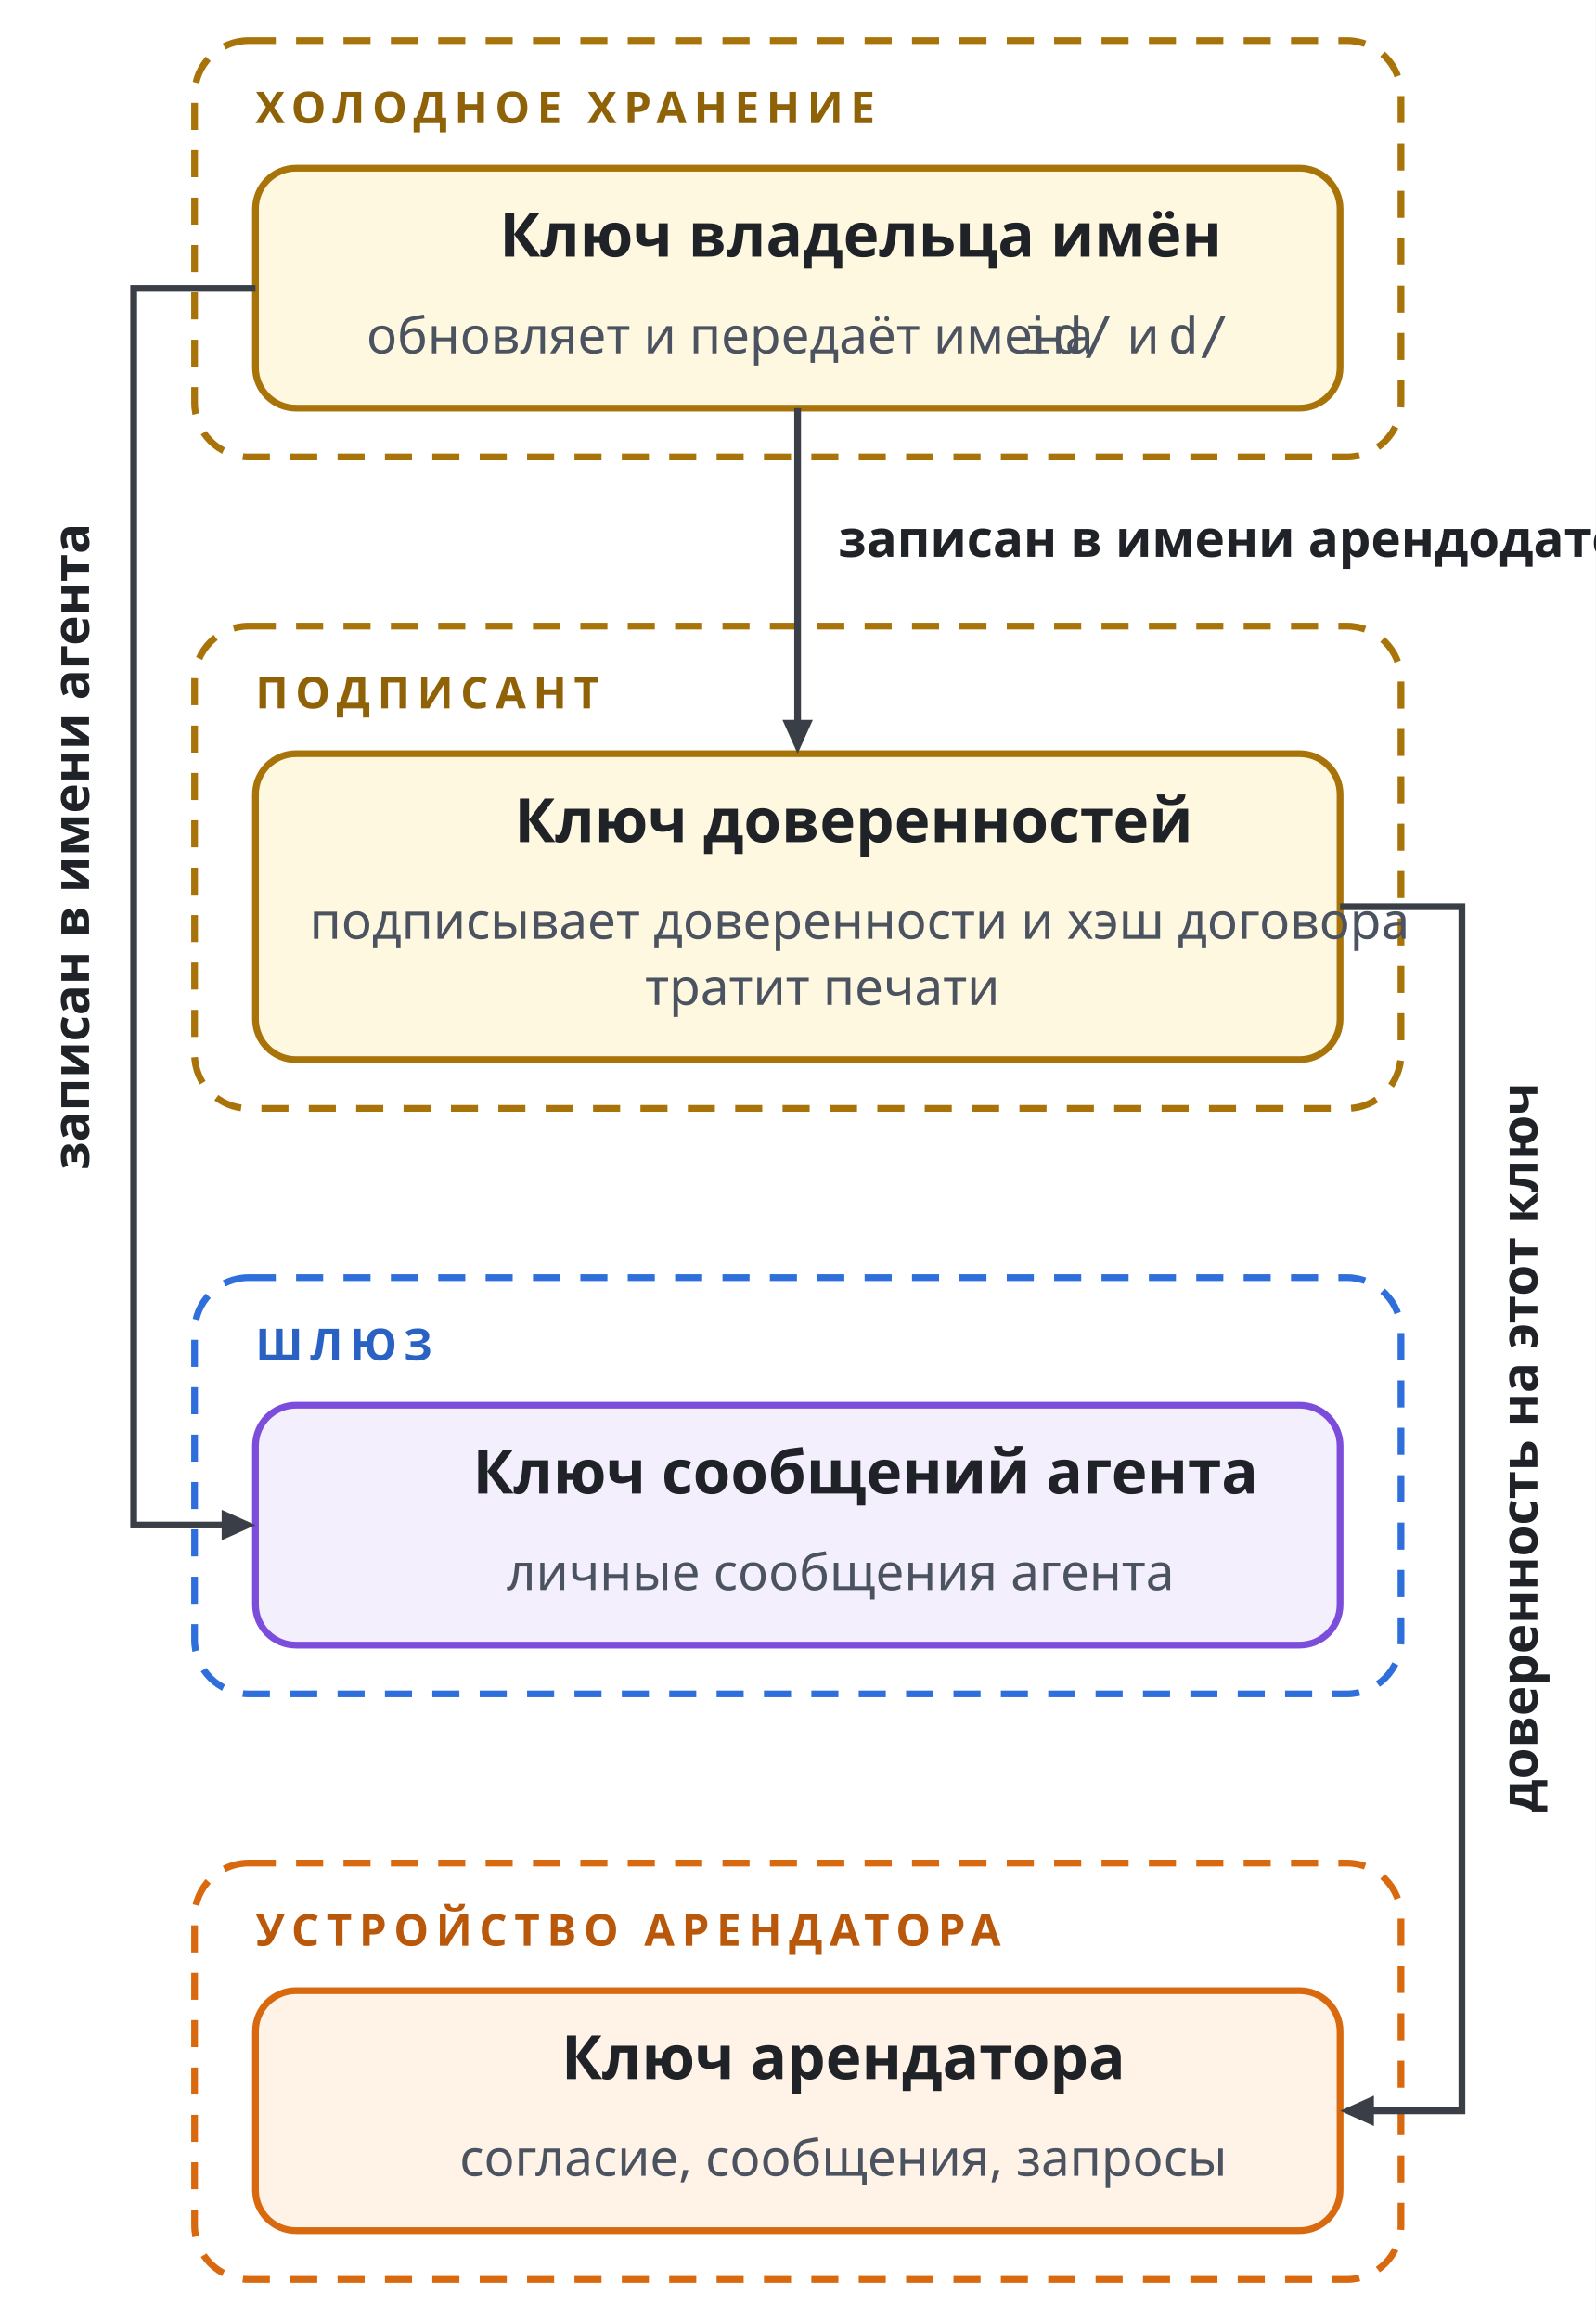
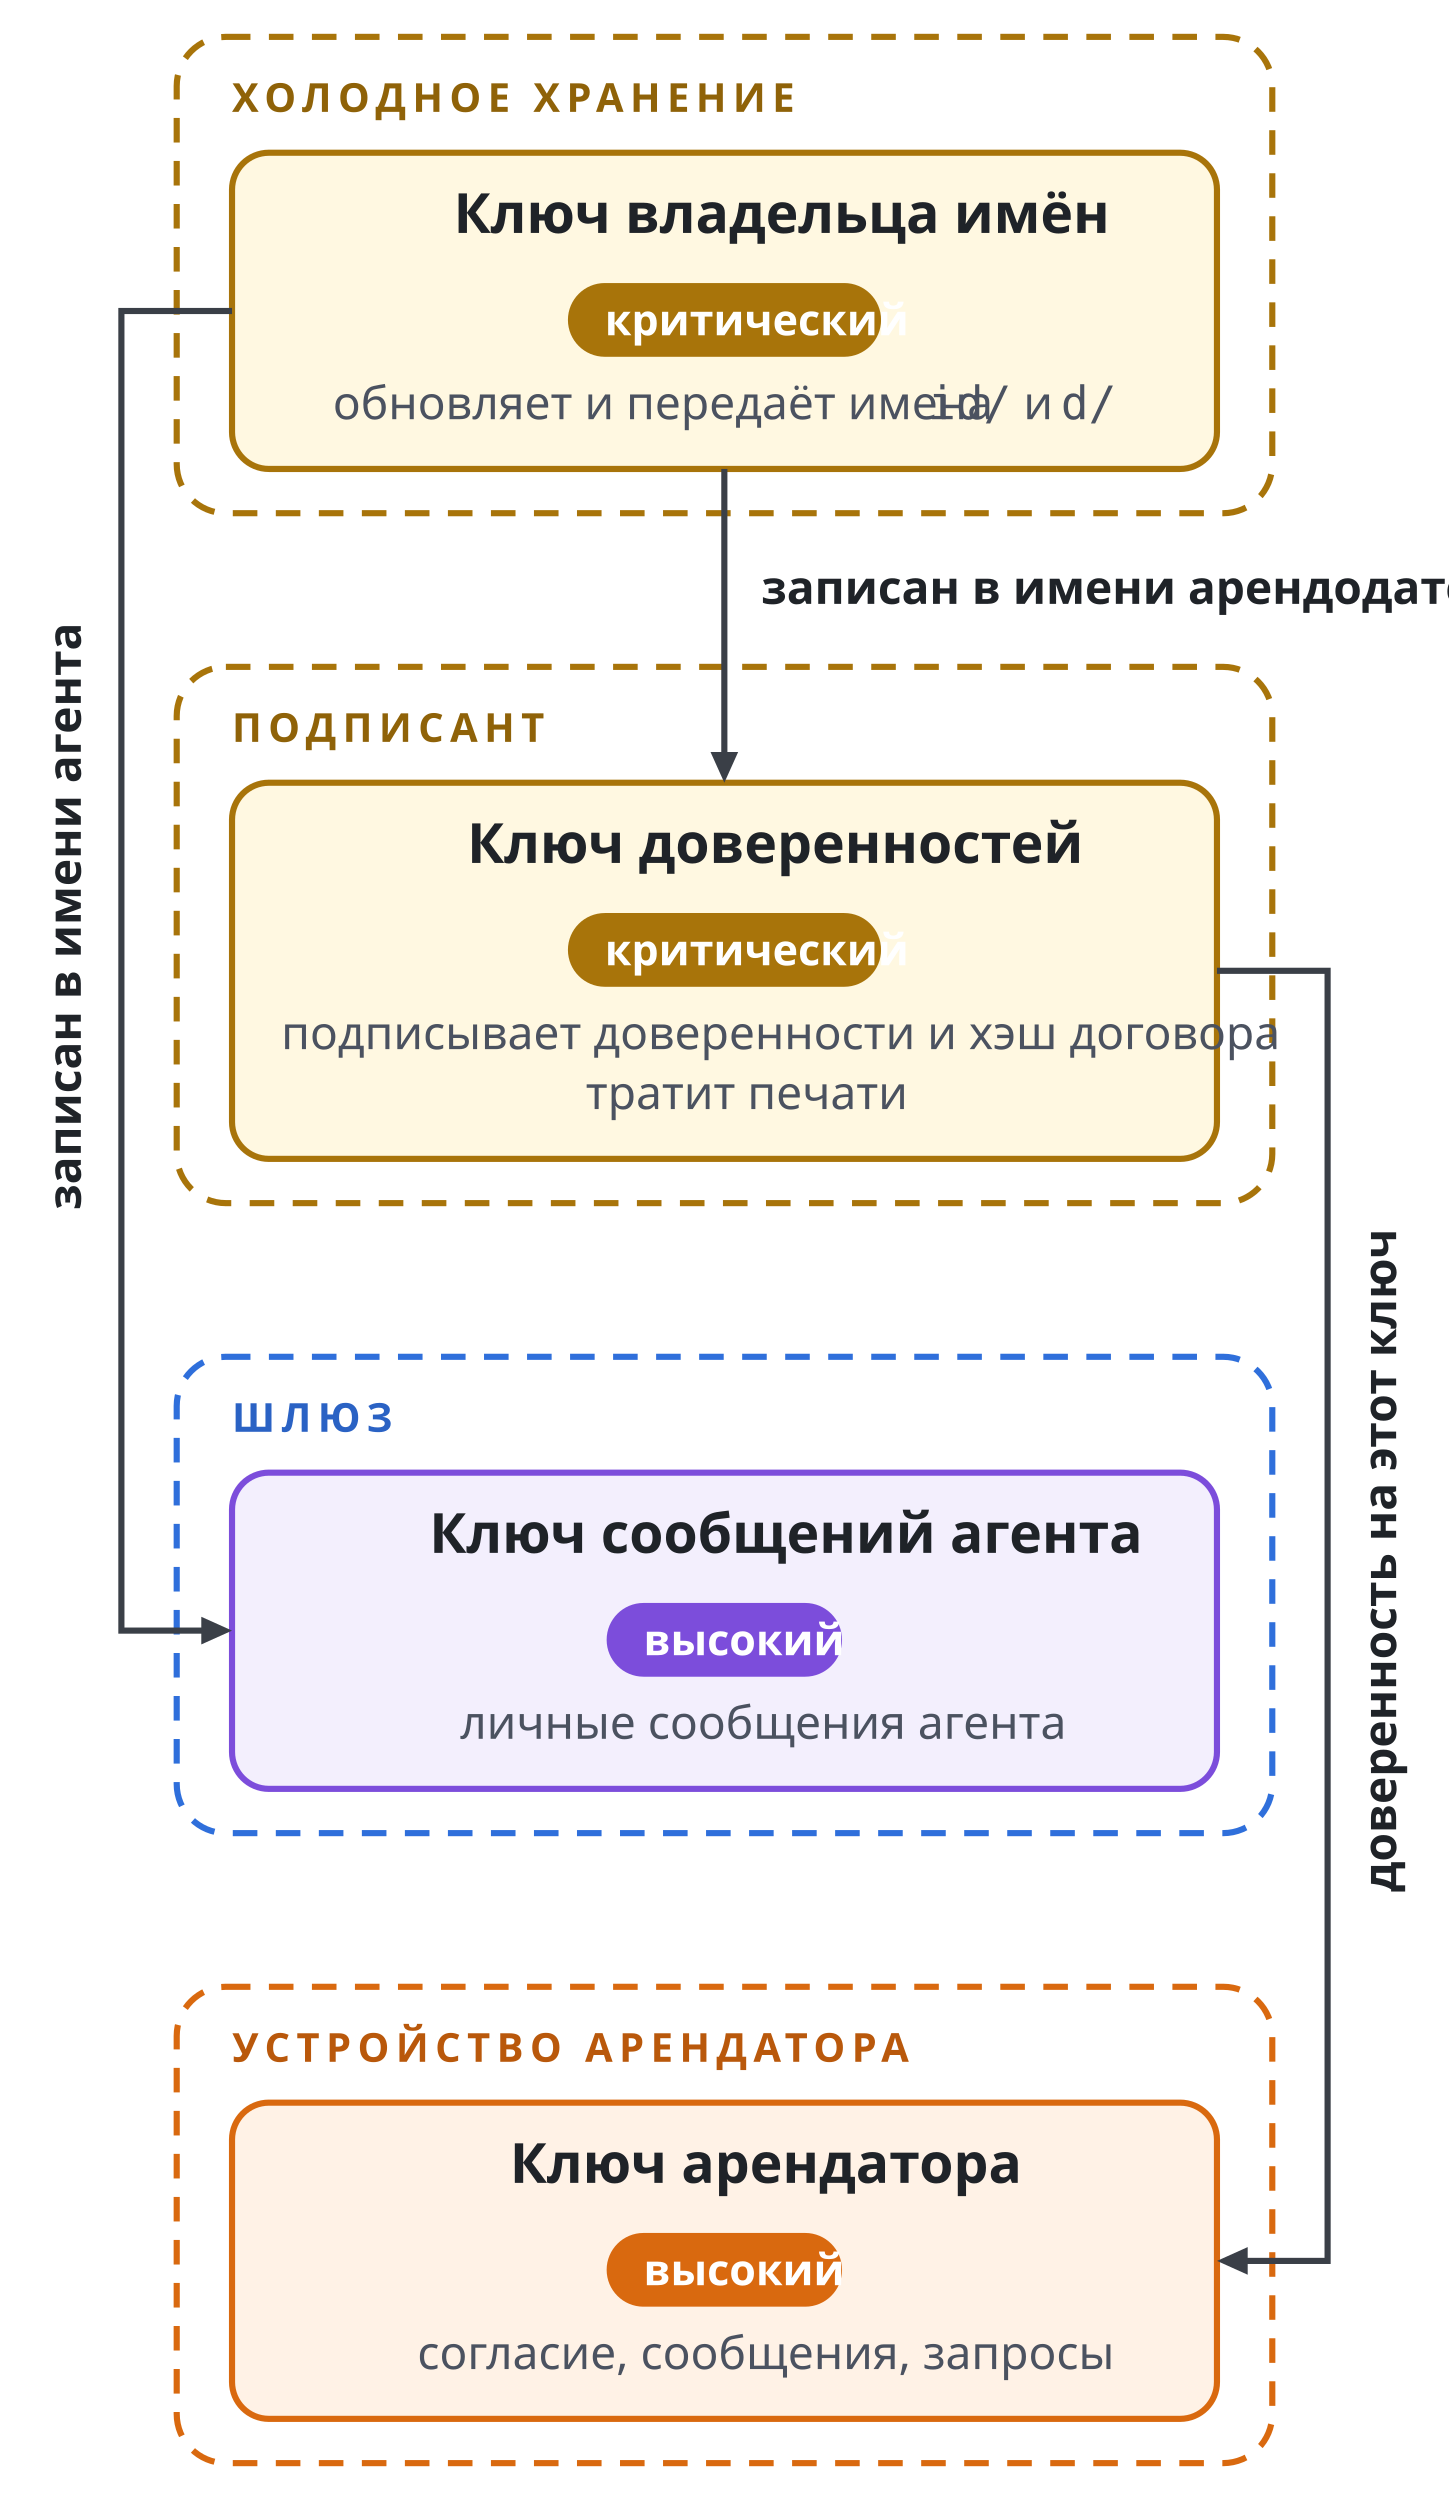
- <svg xmlns="http://www.w3.org/2000/svg" width="471.5" height="685.5" viewBox="0 0 471.5 685.5">
-   <rect width="471.5" height="685.5" fill="#ffffff" />
+ <svg xmlns="http://www.w3.org/2000/svg" width="471.5" height="813.5" viewBox="0 0 471.5 813.5">
+   <rect width="471.5" height="813.5" fill="#ffffff" />
  <g transform="translate(12 12)">
    <g transform="translate(45.5 0)">
-       <rect x="0" y="0" width="356.5" height="123" rx="16" fill="none" stroke="#a8740a" stroke-width="2" stroke-dasharray="8 6" class="group" data-id="cold" />
-       <rect x="0" y="173" width="356.5" height="142.5" rx="16" fill="none" stroke="#a8740a" stroke-width="2" stroke-dasharray="8 6" class="group" data-id="signer" />
-       <rect x="0" y="365.5" width="356.5" height="123" rx="16" fill="none" stroke="#2f6fdb" stroke-width="2" stroke-dasharray="8 6" class="group" data-id="gateway" />
-       <rect x="0" y="538.5" width="356.5" height="123" rx="16" fill="none" stroke="#d9690f" stroke-width="2" stroke-dasharray="8 6" class="group" data-id="renter" />
-       <rect x="18" y="37.7" width="320.5" height="70.9" rx="12" fill="#fff8e1" stroke="#a8740a" stroke-width="2" class="box" data-id="owner" />
+       <rect x="0" y="0" width="356.5" height="155" rx="16" fill="none" stroke="#a8740a" stroke-width="2" stroke-dasharray="8 6" class="group" data-id="cold" />
+       <rect x="0" y="205" width="356.5" height="174.5" rx="16" fill="none" stroke="#a8740a" stroke-width="2" stroke-dasharray="8 6" class="group" data-id="signer" />
+       <rect x="0" y="429.5" width="356.5" height="155" rx="16" fill="none" stroke="#2f6fdb" stroke-width="2" stroke-dasharray="8 6" class="group" data-id="gateway" />
+       <rect x="0" y="634.5" width="356.5" height="155" rx="16" fill="none" stroke="#d9690f" stroke-width="2" stroke-dasharray="8 6" class="group" data-id="renter" />
+       <rect x="18" y="37.7" width="320.5" height="102.9" rx="12" fill="#fff8e1" stroke="#a8740a" stroke-width="2" class="box" data-id="owner" />
      <text x="90.1" y="63.8" font-size="18" fill="#1f2328">
        <tspan font-family="PT Sans, sans-serif" font-weight="bold">Ключ владельца имён</tspan>
      </text>
-       <text x="50.8" y="92.4" font-size="15" fill="#4b5260">
+       <rect x="127.3" y="80.1" width="101.9" height="24" rx="12" fill="#a8740a" />
+       <text x="139.3" y="97.1" font-size="14" fill="#ffffff">
+         <tspan font-family="PT Sans, sans-serif" font-weight="bold">критический</tspan>
+       </text>
+       <text x="50.8" y="124.4" font-size="15" fill="#4b5260">
        <tspan font-family="PT Sans, sans-serif">обновляет и передаёт имена</tspan>
        <tspan x="244.5" font-family="PT Mono, monospace">id/</tspan>
        <tspan x="275.5" font-family="PT Sans, sans-serif">и</tspan>
        <tspan x="287.7" font-family="PT Mono, monospace">d/</tspan>
      </text>
-       <rect x="18" y="210.7" width="320.5" height="90.4" rx="12" fill="#fff8e1" stroke="#a8740a" stroke-width="2" class="box" data-id="grantkey" />
-       <text x="94.5" y="236.8" font-size="18" fill="#1f2328">
+       <rect x="18" y="242.7" width="320.5" height="122.4" rx="12" fill="#fff8e1" stroke="#a8740a" stroke-width="2" class="box" data-id="grantkey" />
+       <text x="94.5" y="268.8" font-size="18" fill="#1f2328">
        <tspan font-family="PT Sans, sans-serif" font-weight="bold">Ключ доверенностей</tspan>
      </text>
-       <text x="34" y="265.4" font-size="15" fill="#4b5260">
+       <rect x="127.3" y="285.1" width="101.9" height="24" rx="12" fill="#a8740a" />
+       <text x="139.3" y="302.1" font-size="14" fill="#ffffff">
+         <tspan font-family="PT Sans, sans-serif" font-weight="bold">критический</tspan>
+       </text>
+       <text x="34" y="329.4" font-size="15" fill="#4b5260">
        <tspan font-family="PT Sans, sans-serif">подписывает доверенности и хэш договора</tspan>
      </text>
-       <text x="133.1" y="284.9" font-size="15" fill="#4b5260">
+       <text x="133.1" y="348.9" font-size="15" fill="#4b5260">
        <tspan font-family="PT Sans, sans-serif">тратит печати</tspan>
      </text>
-       <rect x="18" y="403.2" width="320.5" height="70.9" rx="12" fill="#f3effd" stroke="#7c4ddb" stroke-width="2" class="box" data-id="agentkey" />
-       <text x="82.2" y="429.3" font-size="18" fill="#1f2328">
+       <rect x="18" y="467.2" width="320.5" height="102.9" rx="12" fill="#f3effd" stroke="#7c4ddb" stroke-width="2" class="box" data-id="agentkey" />
+       <text x="82.2" y="493.3" font-size="18" fill="#1f2328">
        <tspan font-family="PT Sans, sans-serif" font-weight="bold">Ключ сообщений агента</tspan>
      </text>
-       <text x="92.2" y="457.8" font-size="15" fill="#4b5260">
+       <rect x="139.9" y="509.6" width="76.6" height="24" rx="12" fill="#7c4ddb" />
+       <text x="151.9" y="526.6" font-size="14" fill="#ffffff">
+         <tspan font-family="PT Sans, sans-serif" font-weight="bold">высокий</tspan>
+       </text>
+       <text x="92.2" y="553.8" font-size="15" fill="#4b5260">
        <tspan font-family="PT Sans, sans-serif">личные сообщения агента</tspan>
      </text>
-       <rect x="18" y="576.2" width="320.5" height="70.9" rx="12" fill="#fff2e6" stroke="#d9690f" stroke-width="2" class="box" data-id="renterkey" />
-       <text x="108.4" y="602.3" font-size="18" fill="#1f2328">
+       <rect x="18" y="672.2" width="320.5" height="102.9" rx="12" fill="#fff2e6" stroke="#d9690f" stroke-width="2" class="box" data-id="renterkey" />
+       <text x="108.4" y="698.3" font-size="18" fill="#1f2328">
        <tspan font-family="PT Sans, sans-serif" font-weight="bold">Ключ арендатора</tspan>
      </text>
-       <text x="78.3" y="630.9" font-size="15" fill="#4b5260">
+       <rect x="139.9" y="714.6" width="76.6" height="24" rx="12" fill="#d9690f" />
+       <text x="151.9" y="731.6" font-size="14" fill="#ffffff">
+         <tspan font-family="PT Sans, sans-serif" font-weight="bold">высокий</tspan>
+       </text>
+       <text x="78.3" y="758.9" font-size="15" fill="#4b5260">
        <tspan font-family="PT Sans, sans-serif">согласие, сообщения, запросы</tspan>
      </text>
-       <path d="M 178.2 108.6 L 178.2 204.7" fill="none" stroke="#3a3f47" stroke-width="2" class="edge" data-from="owner" data-to="grantkey" data-edge="e0" />
-       <polygon points="178.2,210.7 182.7,200.7 173.7,200.7" fill="#3a3f47" />
+       <path d="M 178.2 140.6 L 178.2 236.7" fill="none" stroke="#3a3f47" stroke-width="2" class="edge" data-from="owner" data-to="grantkey" data-edge="e0" />
+       <polygon points="178.2,242.7 182.7,232.7 173.7,232.7" fill="#3a3f47" />
      <g class="label" data-edge="e0">
-         <text x="190.2" y="152.5" font-size="15" fill="#1f2328">
+         <text x="190.2" y="184.5" font-size="15" fill="#1f2328">
          <tspan font-family="PT Sans, sans-serif" font-weight="bold">записан в имени арендодателя</tspan>
        </text>
      </g>
-       <path d="M 338.5 255.9 L 374.5 255.9 L 374.5 611.7 L 344.5 611.7" fill="none" stroke="#3a3f47" stroke-width="2" class="edge" data-from="grantkey" data-to="renterkey" data-edge="e2" />
-       <polygon points="338.5,611.7 348.5,616.2 348.5,607.2" fill="#3a3f47" />
-       <g transform="translate(402 523.7) rotate(-90)" class="label" data-edge="e2">
+       <path d="M 338.5 303.9 L 374.5 303.9 L 374.5 723.7 L 344.5 723.7" fill="none" stroke="#3a3f47" stroke-width="2" class="edge" data-from="grantkey" data-to="renterkey" data-edge="e2" />
+       <polygon points="338.5,723.7 348.5,728.2 348.5,719.2" fill="#3a3f47" />
+       <g transform="translate(402 603.7) rotate(-90)" class="label" data-edge="e2">
        <text x="0" y="-5.2" font-size="15" fill="#1f2328">
          <tspan font-family="PT Sans, sans-serif" font-weight="bold">доверенность на этот ключ</tspan>
        </text>
      </g>
-       <path d="M 18 73.2 L -18 73.2 L -18 438.6 L 12 438.6" fill="none" stroke="#3a3f47" stroke-width="2" class="edge" data-from="owner" data-to="agentkey" data-edge="e1" />
-       <polygon points="18,438.6 8,434.1 8,443.1" fill="#3a3f47" />
-       <g transform="translate(-26 333.7) rotate(-90)" class="label" data-edge="e1">
+       <path d="M 18 89.2 L -18 89.2 L -18 518.6 L 12 518.6" fill="none" stroke="#3a3f47" stroke-width="2" class="edge" data-from="owner" data-to="agentkey" data-edge="e1" />
+       <polygon points="18,518.6 8,514.1 8,523.1" fill="#3a3f47" />
+       <g transform="translate(-26 381.7) rotate(-90)" class="label" data-edge="e1">
        <text x="0" y="-5.2" font-size="15" fill="#1f2328">
          <tspan font-family="PT Sans, sans-serif" font-weight="bold">записан в имени агента</tspan>
        </text>
      </g>
      <rect x="12" y="10" width="177.9" height="18.9" fill="#ffffff" class="plate" />
      <text x="18" y="24.4" font-size="13" fill="#8f6208" letter-spacing="2.1">
        <tspan font-family="PT Sans, sans-serif" font-weight="bold">ХОЛОДНОЕ ХРАНЕНИЕ</tspan>
      </text>
-       <rect x="12" y="183" width="102.6" height="18.9" fill="#ffffff" class="plate" />
-       <text x="18" y="197.3" font-size="13" fill="#8f6208" letter-spacing="2.1">
+       <rect x="12" y="215" width="102.6" height="18.9" fill="#ffffff" class="plate" />
+       <text x="18" y="229.4" font-size="13" fill="#8f6208" letter-spacing="2.1">
        <tspan font-family="PT Sans, sans-serif" font-weight="bold">ПОДПИСАНТ</tspan>
      </text>
-       <rect x="12" y="375.5" width="56" height="18.9" fill="#ffffff" class="plate" />
-       <text x="18" y="389.9" font-size="13" fill="#2a62c4" letter-spacing="2.1">
+       <rect x="12" y="439.5" width="56" height="18.9" fill="#ffffff" class="plate" />
+       <text x="18" y="453.9" font-size="13" fill="#2a62c4" letter-spacing="2.1">
        <tspan font-family="PT Sans, sans-serif" font-weight="bold">ШЛЮЗ</tspan>
      </text>
-       <rect x="12" y="548.5" width="213.6" height="18.9" fill="#ffffff" class="plate" />
-       <text x="18" y="562.9" font-size="13" fill="#b9580b" letter-spacing="2.1">
+       <rect x="12" y="644.5" width="213.6" height="18.9" fill="#ffffff" class="plate" />
+       <text x="18" y="658.9" font-size="13" fill="#b9580b" letter-spacing="2.1">
        <tspan font-family="PT Sans, sans-serif" font-weight="bold">УСТРОЙСТВО АРЕНДАТОРА</tspan>
      </text>
    </g>
  </g>
</svg>
